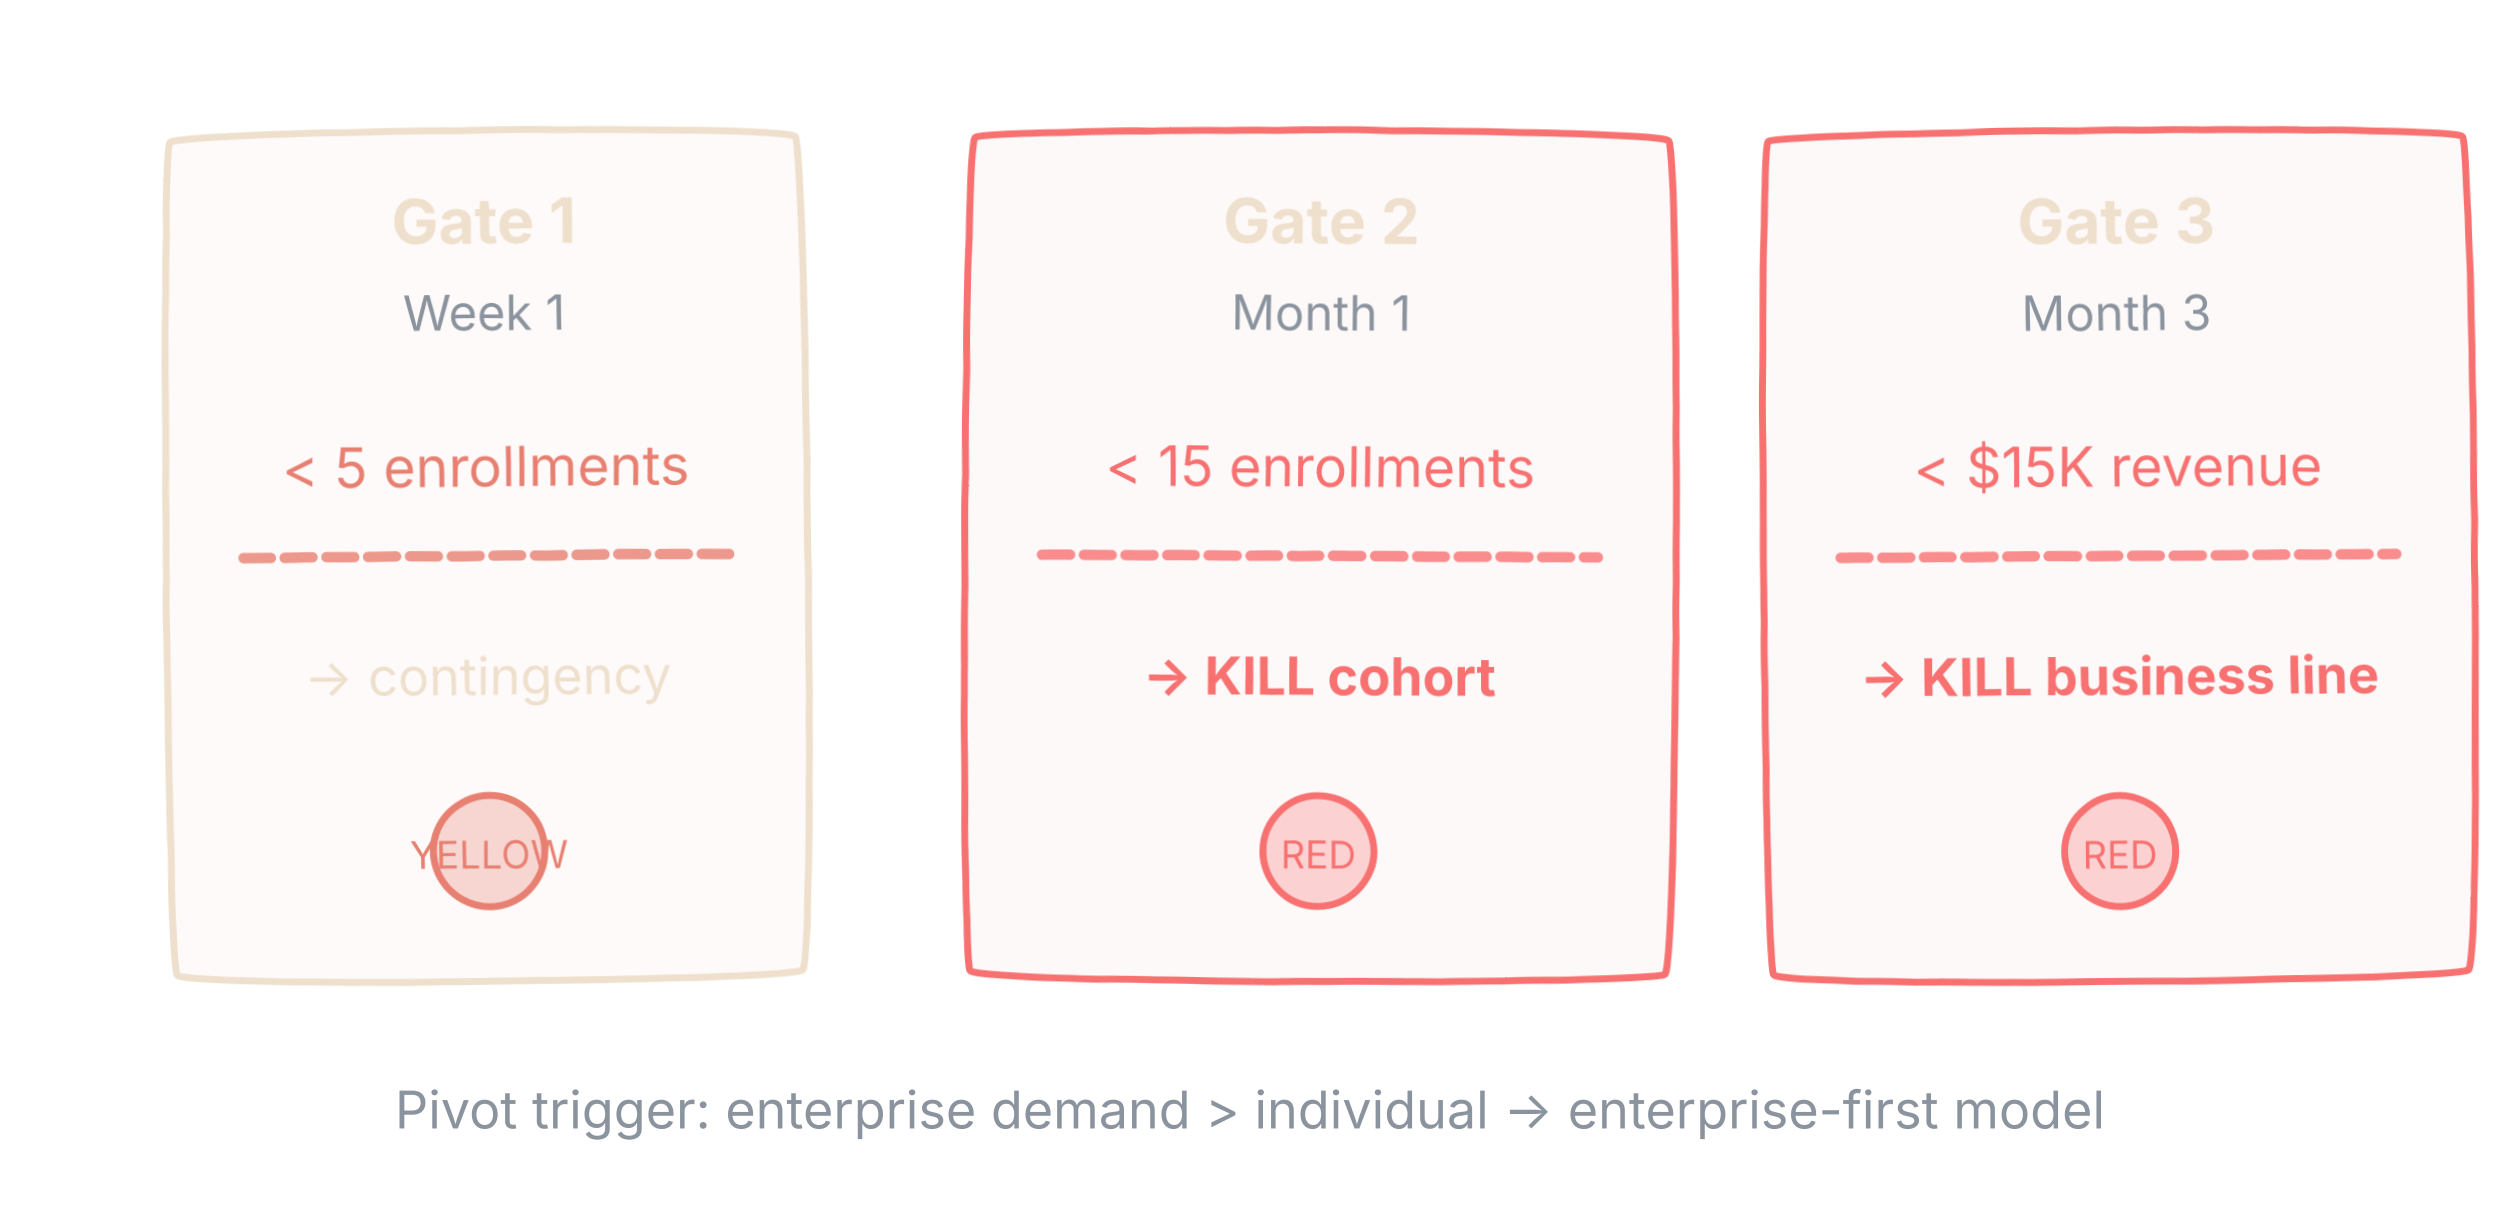
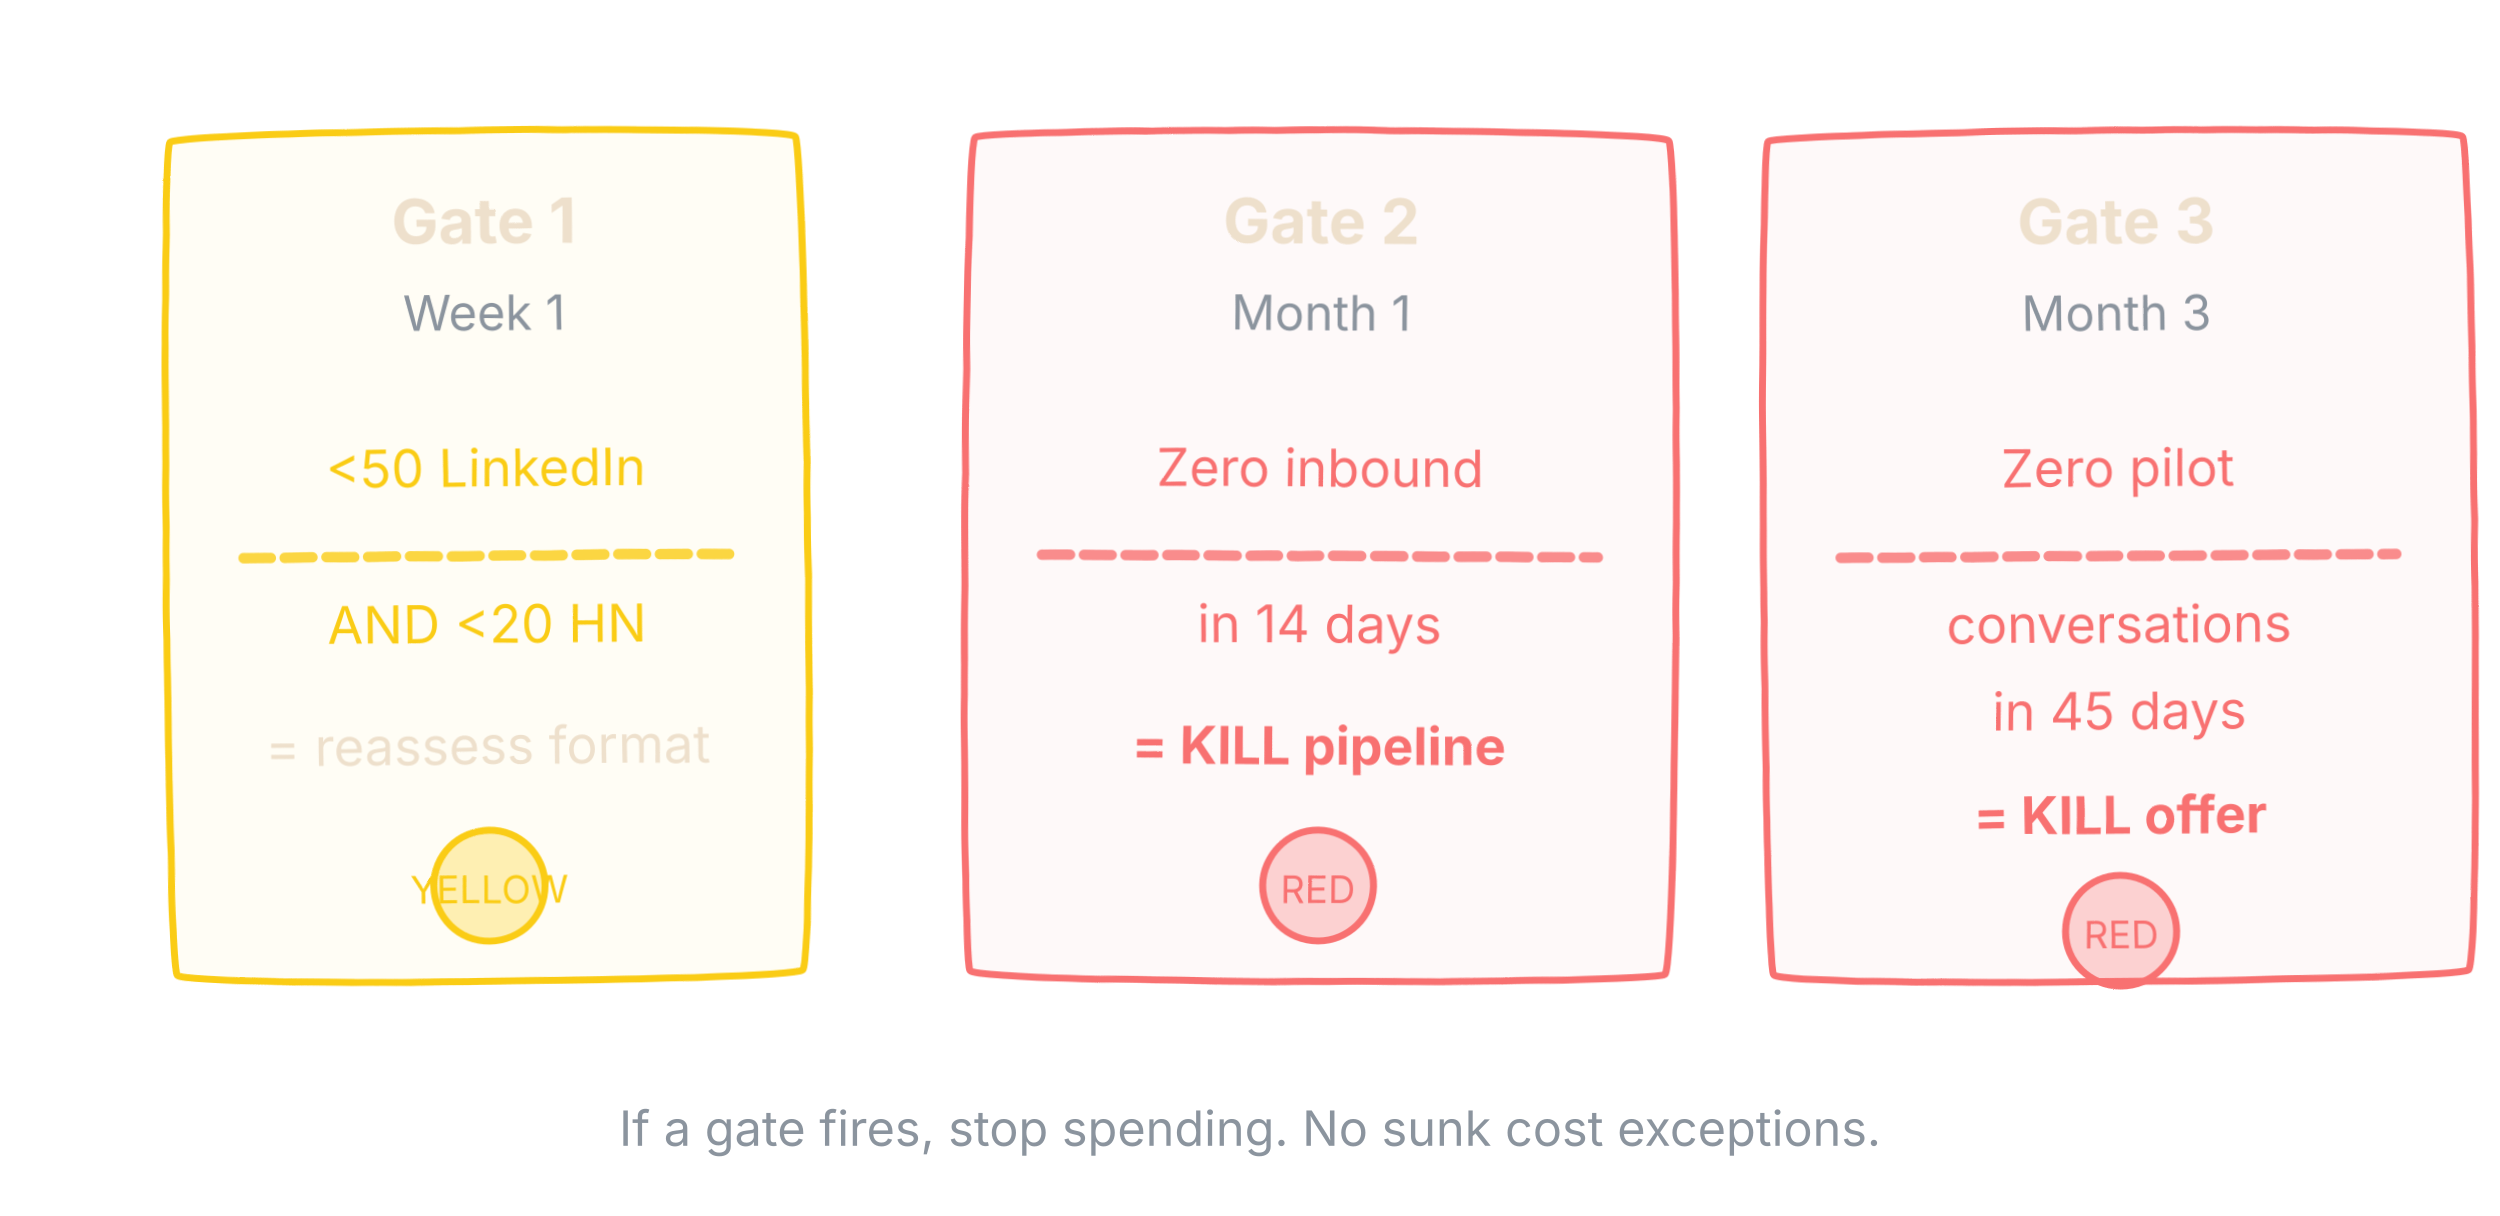
<svg xmlns="http://www.w3.org/2000/svg" viewBox="0 0 720 350" style="width:100%;max-width:720px;">
  <defs>
    <filter id="roughen-11" x="-2%" y="-2%" width="104%" height="104%">
      <feTurbulence type="turbulence" baseFrequency="0.03" numOctaves="2" result="noise" seed="11" />
      <feDisplacementMap in="SourceGraphic" in2="noise" scale="0.4" xChannelSelector="R" yChannelSelector="G" />
    </filter>
  </defs>
  <style>
    @keyframes redPulse {
      0%, 100% { opacity: 0.3; }
      50% { opacity: 0.6; }
    }
    .red-light { animation: redPulse 2s ease-in-out infinite; }
    .red-light-2 { animation: redPulse 2s ease-in-out infinite 0.5s; }
  </style>
  <g filter="url(#roughen-11)" transform="rotate(-0.5, 140, 160)">
-     <path d="M 50,40 C 53,37 227,36 230,40 C 233,43 234,278 230,280 C 227,283 53,284 50,280 C 47,277 47,43 50,40 Z" fill="rgba(232,128,114,0.04)" stroke="#eee0cc" stroke-width="2" stroke-linecap="round" stroke-linejoin="round" />
-     <path d="M 70,160 L 210,160" stroke="#e88072" stroke-width="3" stroke-linecap="round" stroke-dasharray="8,4" opacity="0.8" />
+     <path d="M 50,40 C 53,37 227,36 230,40 C 233,43 234,278 230,280 C 227,283 53,284 50,280 C 47,277 47,43 50,40 Z" fill="rgba(250,204,21,0.04)" stroke="#facc15" stroke-width="2" stroke-linecap="round" stroke-linejoin="round" />
+     <path d="M 70,160 L 210,160" stroke="#facc15" stroke-width="3" stroke-linecap="round" stroke-dasharray="8,4" opacity="0.8" />
    <text x="140" y="70" text-anchor="middle" font-family="'Inter', sans-serif" font-size="18" fill="#eee0cc" font-weight="700">Gate 1</text>
    <text x="140" y="95" text-anchor="middle" font-family="'Inter', sans-serif" font-size="14" fill="#8b949e">Week 1</text>
-     <text x="140" y="140" text-anchor="middle" font-family="'Inter', sans-serif" font-size="16" fill="#e88072">&lt; 5 enrollments</text>
-     <text x="140" y="200" text-anchor="middle" font-family="'Inter', sans-serif" font-size="15" fill="#eee0cc">→ contingency</text>
-     <circle cx="140" cy="245" r="16" fill="rgba(232,128,114,0.3)" stroke="#e88072" stroke-width="2" />
-     <text x="140" y="250" text-anchor="middle" font-family="'Inter', sans-serif" font-size="11" fill="#e88072">YELLOW</text>
+     <text x="140" y="140" text-anchor="middle" font-family="'Inter', sans-serif" font-size="15" fill="#facc15">&lt;50 LinkedIn</text>
+     <text x="140" y="185" text-anchor="middle" font-family="'Inter', sans-serif" font-size="15" fill="#facc15">AND &lt;20 HN</text>
+     <text x="140" y="220" text-anchor="middle" font-family="'Inter', sans-serif" font-size="15" fill="#eee0cc">= reassess format</text>
+     <circle cx="140" cy="255" r="16" fill="rgba(250,204,21,0.3)" stroke="#facc15" stroke-width="2" />
+     <text x="140" y="260" text-anchor="middle" font-family="'Inter', sans-serif" font-size="11" fill="#facc15">YELLOW</text>
  </g>
  <g filter="url(#roughen-11)" transform="rotate(0.3, 380, 160)">
    <path d="M 280,40 C 283,37 477,36 480,40 C 483,43 484,278 480,280 C 477,283 283,284 280,280 C 277,277 277,43 280,40 Z" fill="rgba(248,113,113,0.04)" stroke="#f87171" stroke-width="2" stroke-linecap="round" stroke-linejoin="round" />
    <path d="M 300,160 L 460,160" stroke="#f87171" stroke-width="3" stroke-linecap="round" stroke-dasharray="8,4" opacity="0.8" />
    <text x="380" y="70" text-anchor="middle" font-family="'Inter', sans-serif" font-size="18" fill="#eee0cc" font-weight="700">Gate 2</text>
    <text x="380" y="95" text-anchor="middle" font-family="'Inter', sans-serif" font-size="14" fill="#8b949e">Month 1</text>
-     <text x="380" y="140" text-anchor="middle" font-family="'Inter', sans-serif" font-size="16" fill="#f87171">&lt; 15 enrollments</text>
-     <text x="380" y="200" text-anchor="middle" font-family="'Inter', sans-serif" font-size="15" fill="#f87171" font-weight="700">→ KILL cohort</text>
-     <circle class="red-light" cx="380" cy="245" r="16" fill="rgba(248,113,113,0.3)" stroke="#f87171" stroke-width="2" />
-     <text x="380" y="250" text-anchor="middle" font-family="'Inter', sans-serif" font-size="11" fill="#f87171">RED</text>
+     <text x="380" y="140" text-anchor="middle" font-family="'Inter', sans-serif" font-size="15" fill="#f87171">Zero inbound</text>
+     <text x="380" y="185" text-anchor="middle" font-family="'Inter', sans-serif" font-size="15" fill="#f87171">in 14 days</text>
+     <text x="380" y="220" text-anchor="middle" font-family="'Inter', sans-serif" font-size="15" fill="#f87171" font-weight="700">= KILL pipeline</text>
+     <circle class="red-light" cx="380" cy="255" r="16" fill="rgba(248,113,113,0.3)" stroke="#f87171" stroke-width="2" />
+     <text x="380" y="260" text-anchor="middle" font-family="'Inter', sans-serif" font-size="11" fill="#f87171">RED</text>
  </g>
  <g filter="url(#roughen-11)" transform="rotate(-0.4, 610, 160)">
    <path d="M 510,40 C 513,37 707,36 710,40 C 713,43 714,278 710,280 C 707,283 513,284 510,280 C 507,277 507,43 510,40 Z" fill="rgba(248,113,113,0.04)" stroke="#f87171" stroke-width="2" stroke-linecap="round" stroke-linejoin="round" />
    <path d="M 530,160 L 690,160" stroke="#f87171" stroke-width="3" stroke-linecap="round" stroke-dasharray="8,4" opacity="0.8" />
    <text x="610" y="70" text-anchor="middle" font-family="'Inter', sans-serif" font-size="18" fill="#eee0cc" font-weight="700">Gate 3</text>
    <text x="610" y="95" text-anchor="middle" font-family="'Inter', sans-serif" font-size="14" fill="#8b949e">Month 3</text>
-     <text x="610" y="140" text-anchor="middle" font-family="'Inter', sans-serif" font-size="16" fill="#f87171">&lt; $15K revenue</text>
-     <text x="610" y="200" text-anchor="middle" font-family="'Inter', sans-serif" font-size="15" fill="#f87171" font-weight="700">→ KILL business line</text>
-     <circle class="red-light-2" cx="610" cy="245" r="16" fill="rgba(248,113,113,0.3)" stroke="#f87171" stroke-width="2" />
-     <text x="610" y="250" text-anchor="middle" font-family="'Inter', sans-serif" font-size="11" fill="#f87171">RED</text>
+     <text x="610" y="140" text-anchor="middle" font-family="'Inter', sans-serif" font-size="15" fill="#f87171">Zero pilot</text>
+     <text x="610" y="185" text-anchor="middle" font-family="'Inter', sans-serif" font-size="15" fill="#f87171">conversations</text>
+     <text x="610" y="210" text-anchor="middle" font-family="'Inter', sans-serif" font-size="15" fill="#f87171">in 45 days</text>
+     <text x="610" y="240" text-anchor="middle" font-family="'Inter', sans-serif" font-size="15" fill="#f87171" font-weight="700">= KILL offer</text>
+     <circle class="red-light-2" cx="610" cy="268" r="16" fill="rgba(248,113,113,0.3)" stroke="#f87171" stroke-width="2" />
+     <text x="610" y="273" text-anchor="middle" font-family="'Inter', sans-serif" font-size="11" fill="#f87171">RED</text>
  </g>
-   <text x="360" y="325" text-anchor="middle" font-family="'Inter', sans-serif" font-size="15" fill="#8b949e">Pivot trigger: enterprise demand &gt; individual → enterprise-first model</text>
+   <text x="360" y="330" text-anchor="middle" font-family="'Inter', sans-serif" font-size="14" fill="#8b949e">If a gate fires, stop spending. No sunk cost exceptions.</text>
</svg>
